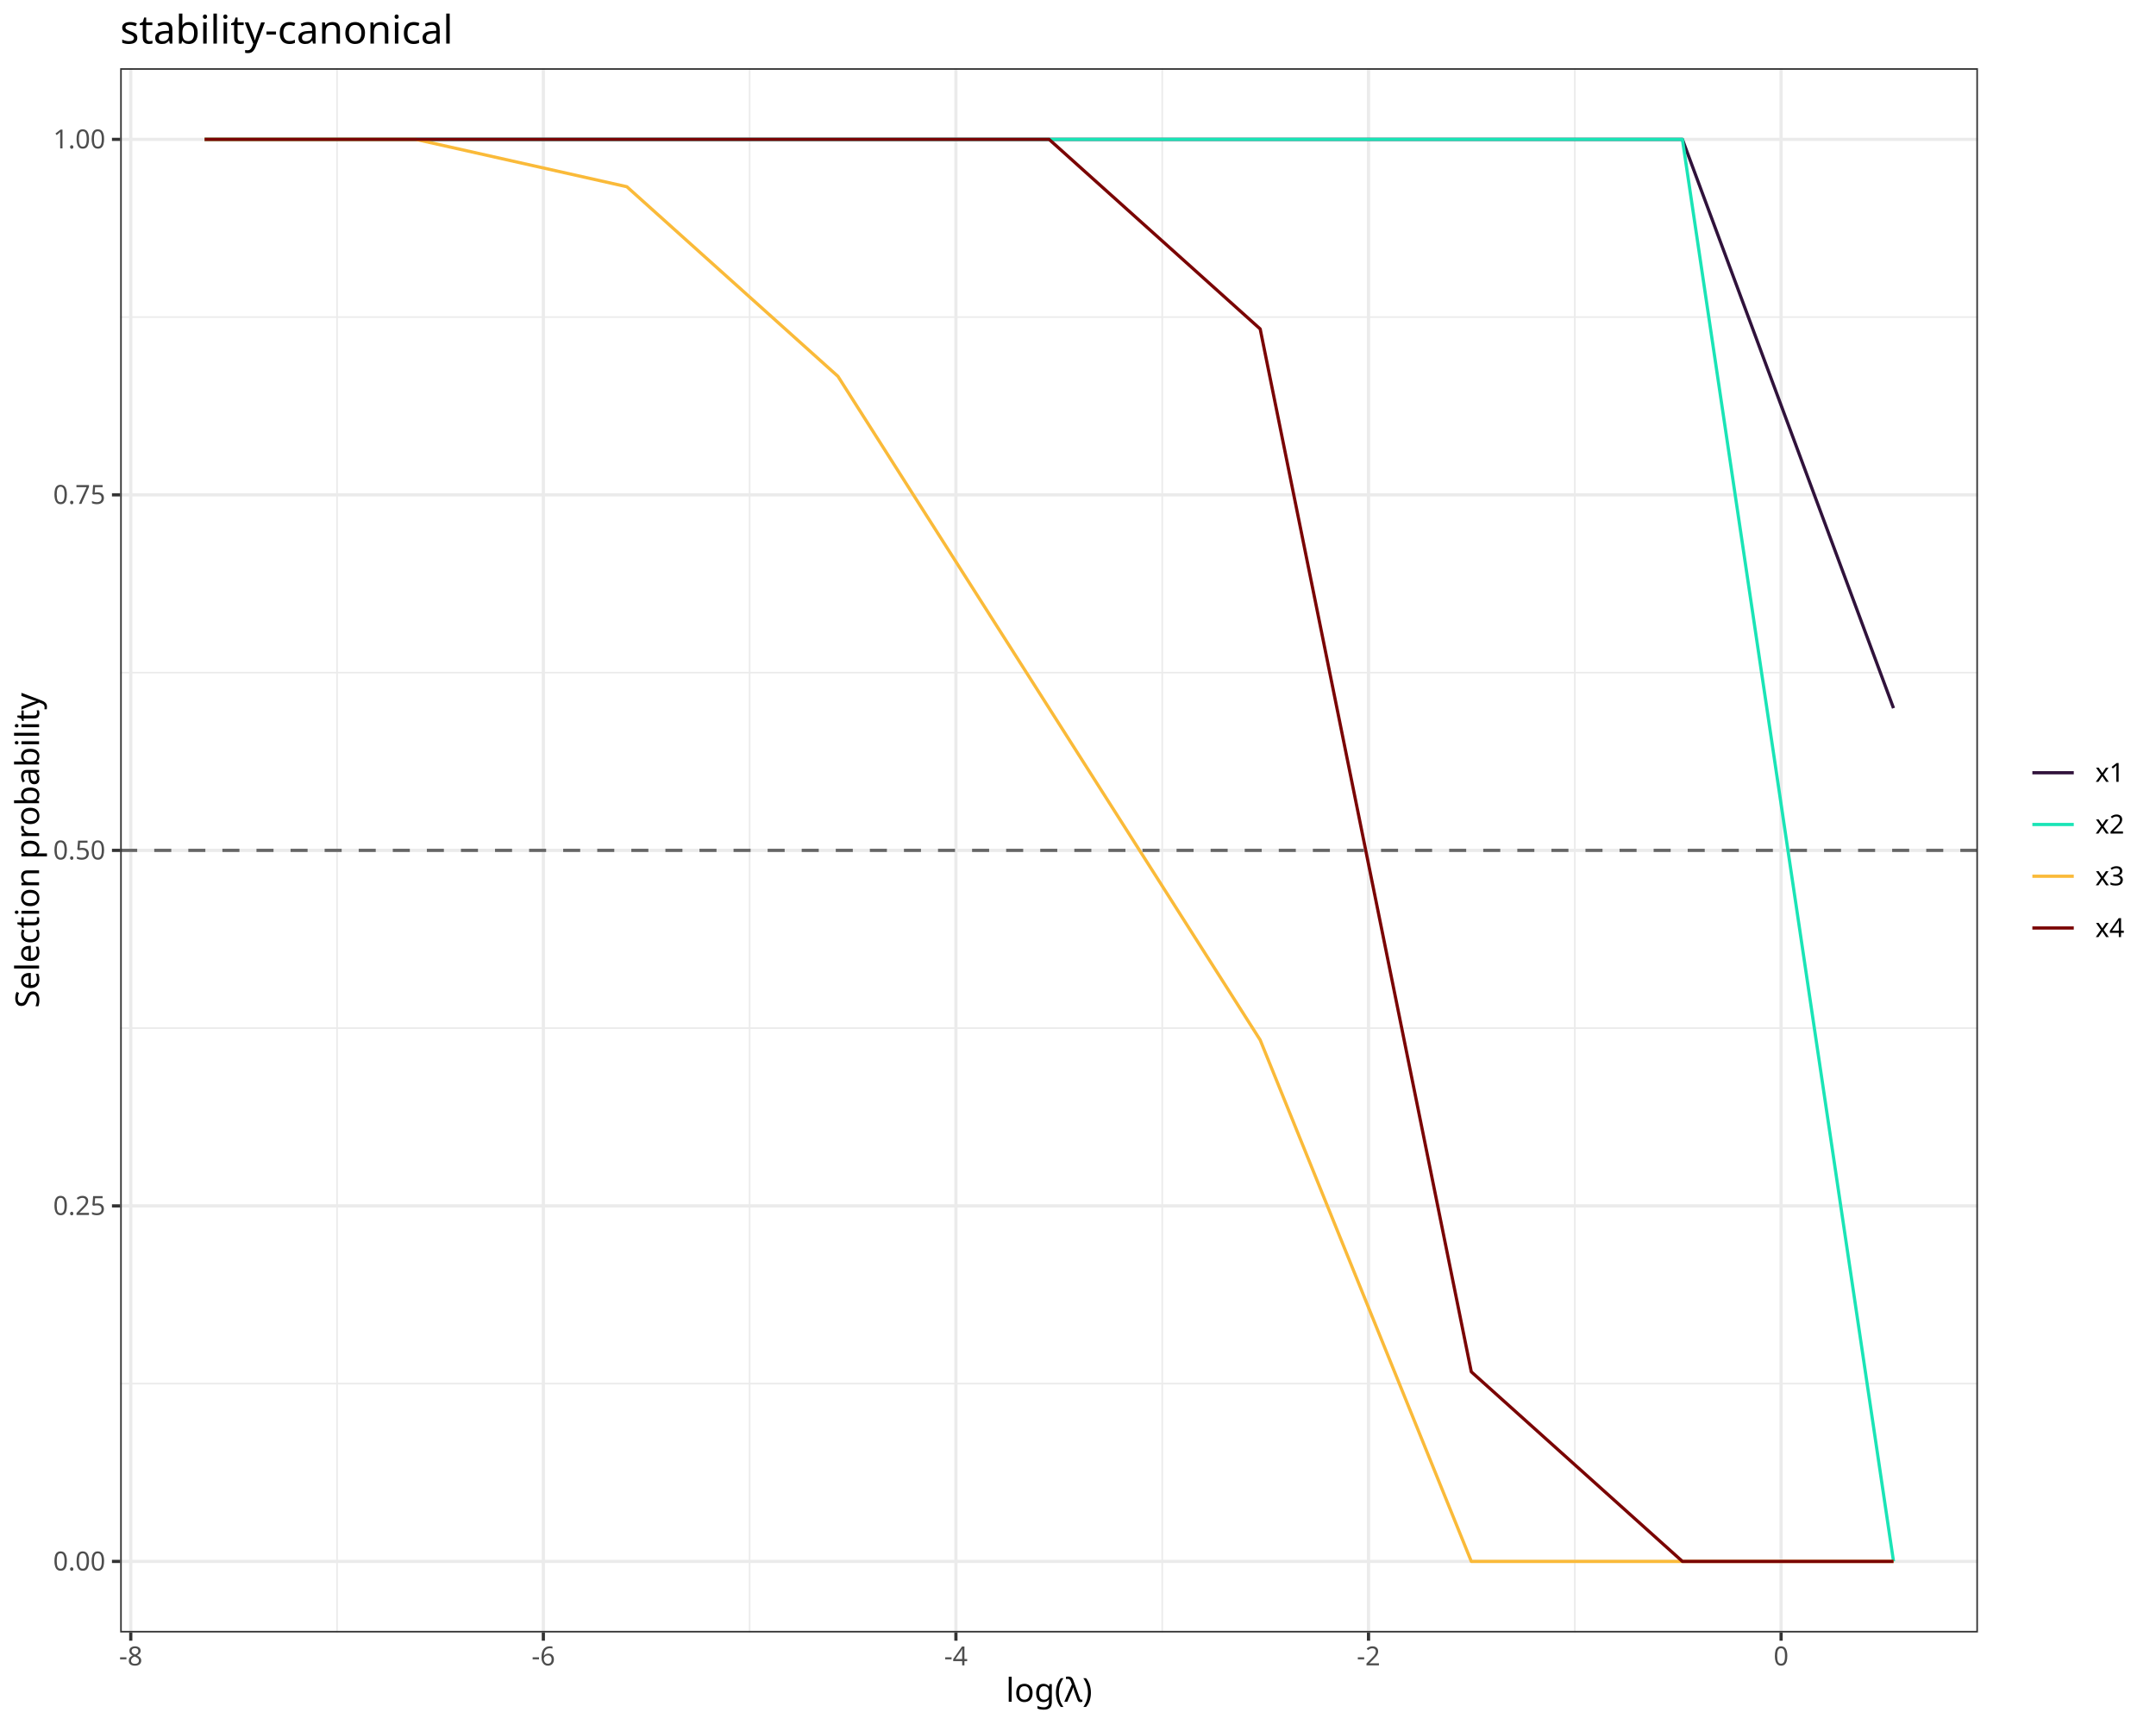
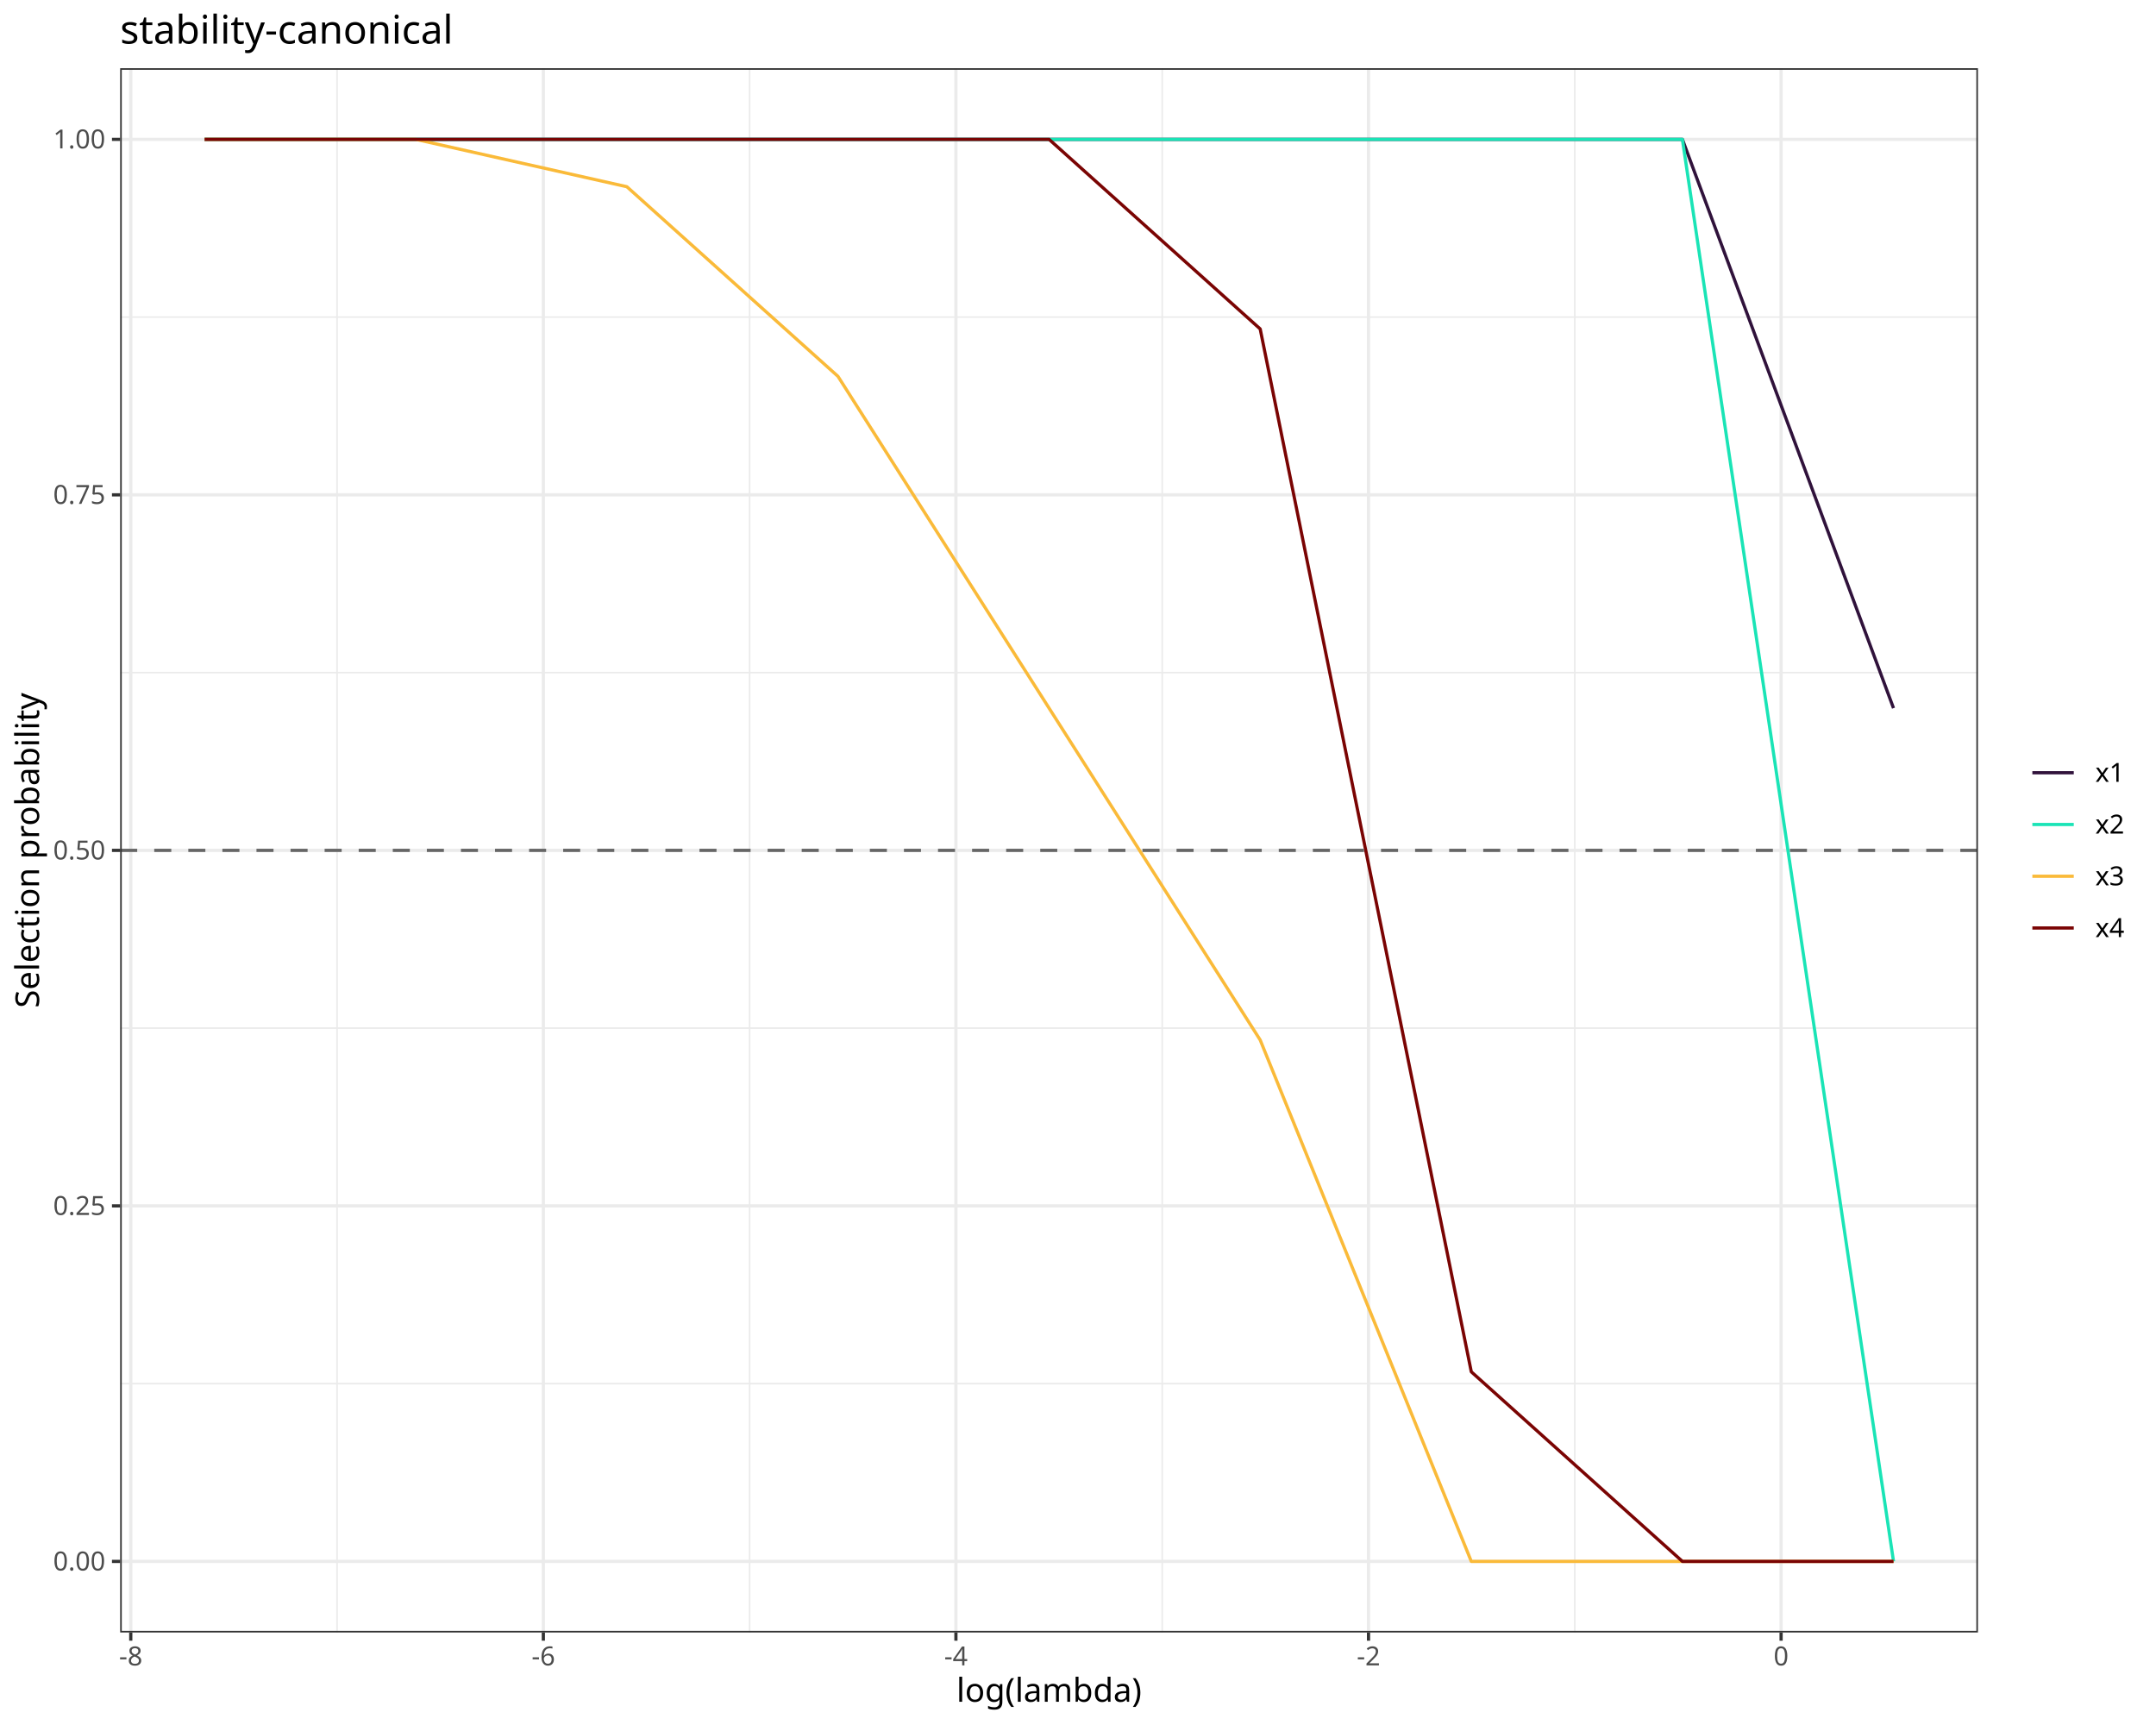
<svg xmlns="http://www.w3.org/2000/svg" class="svglite" data-engine-version="2.0" width="720.00pt" height="576.00pt" viewBox="0 0 720.00 576.00">
  <defs>
    <style type="text/css">
    .svglite line, .svglite polyline, .svglite polygon, .svglite path, .svglite rect, .svglite circle {
      fill: none;
      stroke: #000000;
      stroke-linecap: round;
      stroke-linejoin: round;
      stroke-miterlimit: 10.00;
    }
  </style>
  </defs>
  <rect width="100%" height="100%" style="stroke: none; fill: #FFFFFF;" />
  <defs>
    <clipPath id="cpMC4wMHw3MjAuMDB8MC4wMHw1NzYuMDA=">
      <rect x="0.00" y="0.00" width="720.00" height="576.00" />
    </clipPath>
  </defs>
  <g clip-path="url(#cpMC4wMHw3MjAuMDB8MC4wMHw1NzYuMDA=)">
    <rect x="0.00" y="0.00" width="720.00" height="576.00" style="stroke-width: 1.07; stroke: #FFFFFF; fill: #FFFFFF;" />
  </g>
  <defs>
    <clipPath id="cpNDAuMTN8NjYwLjU1fDIyLjc4fDU0NS4xMQ==">
      <rect x="40.13" y="22.78" width="620.41" height="522.33" />
    </clipPath>
  </defs>
  <g clip-path="url(#cpNDAuMTN8NjYwLjU1fDIyLjc4fDU0NS4xMQ==)">
    <rect x="40.13" y="22.78" width="620.41" height="522.33" style="stroke-width: 1.07; stroke: none; fill: #FFFFFF;" />
    <polyline points="40.13,462.01 660.55,462.01 " style="stroke-width: 0.53; stroke: #EBEBEB; stroke-linecap: butt;" />
    <polyline points="40.13,343.30 660.55,343.30 " style="stroke-width: 0.53; stroke: #EBEBEB; stroke-linecap: butt;" />
    <polyline points="40.13,224.59 660.55,224.59 " style="stroke-width: 0.53; stroke: #EBEBEB; stroke-linecap: butt;" />
    <polyline points="40.13,105.88 660.55,105.88 " style="stroke-width: 0.53; stroke: #EBEBEB; stroke-linecap: butt;" />
    <polyline points="112.56,545.11 112.56,22.78 " style="stroke-width: 0.53; stroke: #EBEBEB; stroke-linecap: butt;" />
    <polyline points="250.34,545.11 250.34,22.78 " style="stroke-width: 0.53; stroke: #EBEBEB; stroke-linecap: butt;" />
    <polyline points="388.13,545.11 388.13,22.78 " style="stroke-width: 0.53; stroke: #EBEBEB; stroke-linecap: butt;" />
    <polyline points="525.91,545.11 525.91,22.78 " style="stroke-width: 0.53; stroke: #EBEBEB; stroke-linecap: butt;" />
    <polyline points="40.13,521.37 660.55,521.37 " style="stroke-width: 1.07; stroke: #EBEBEB; stroke-linecap: butt;" />
    <polyline points="40.13,402.66 660.55,402.66 " style="stroke-width: 1.07; stroke: #EBEBEB; stroke-linecap: butt;" />
    <polyline points="40.13,283.95 660.55,283.95 " style="stroke-width: 1.07; stroke: #EBEBEB; stroke-linecap: butt;" />
    <polyline points="40.13,165.24 660.55,165.24 " style="stroke-width: 1.07; stroke: #EBEBEB; stroke-linecap: butt;" />
    <polyline points="40.13,46.53 660.55,46.53 " style="stroke-width: 1.07; stroke: #EBEBEB; stroke-linecap: butt;" />
    <polyline points="43.67,545.11 43.67,22.78 " style="stroke-width: 1.07; stroke: #EBEBEB; stroke-linecap: butt;" />
    <polyline points="181.45,545.11 181.45,22.78 " style="stroke-width: 1.07; stroke: #EBEBEB; stroke-linecap: butt;" />
    <polyline points="319.23,545.11 319.23,22.78 " style="stroke-width: 1.07; stroke: #EBEBEB; stroke-linecap: butt;" />
    <polyline points="457.02,545.11 457.02,22.78 " style="stroke-width: 1.07; stroke: #EBEBEB; stroke-linecap: butt;" />
    <polyline points="594.80,545.11 594.80,22.78 " style="stroke-width: 1.07; stroke: #EBEBEB; stroke-linecap: butt;" />
    <polyline points="68.33,46.53 138.83,46.53 209.34,46.53 279.84,46.53 350.34,46.53 420.84,46.53 491.34,46.53 561.84,46.53 632.34,236.46 " style="stroke-width: 1.07; stroke: #30123B; stroke-linecap: butt;" />
    <polyline points="68.33,46.53 138.83,46.53 209.34,46.53 279.84,46.53 350.34,46.53 420.84,46.53 491.34,46.53 561.84,46.53 632.34,521.37 " style="stroke-width: 1.07; stroke: #1AE4B6; stroke-linecap: butt;" />
    <polyline points="68.33,46.53 138.83,46.53 209.34,62.35 279.84,125.67 350.34,236.46 420.84,347.26 491.34,521.37 561.84,521.37 632.34,521.37 " style="stroke-width: 1.07; stroke: #FABA39; stroke-linecap: butt;" />
    <polyline points="68.33,46.53 138.83,46.53 209.34,46.53 279.84,46.53 350.34,46.53 420.84,109.84 491.34,458.06 561.84,521.37 632.34,521.37 " style="stroke-width: 1.07; stroke: #7A0403; stroke-linecap: butt;" />
    <line x1="40.13" y1="283.95" x2="660.55" y2="283.95" style="stroke-width: 1.07; stroke: #666666; stroke-dasharray: 5.69,5.69; stroke-linecap: butt;" />
    <rect x="40.13" y="22.78" width="620.41" height="522.33" style="stroke-width: 1.07; stroke: #333333;" />
  </g>
  <g clip-path="url(#cpMC4wMHw3MjAuMDB8MC4wMHw1NzYuMDA=)">
    <text x="35.20" y="524.40" text-anchor="end" style="font-size: 8.80px; fill: #4D4D4D; font-family: sans;" textLength="17.13px" lengthAdjust="spacingAndGlyphs">0.00</text>
    <text x="35.20" y="405.69" text-anchor="end" style="font-size: 8.80px; fill: #4D4D4D; font-family: sans;" textLength="17.13px" lengthAdjust="spacingAndGlyphs">0.25</text>
    <text x="35.20" y="286.98" text-anchor="end" style="font-size: 8.80px; fill: #4D4D4D; font-family: sans;" textLength="17.13px" lengthAdjust="spacingAndGlyphs">0.50</text>
    <text x="35.20" y="168.26" text-anchor="end" style="font-size: 8.80px; fill: #4D4D4D; font-family: sans;" textLength="17.13px" lengthAdjust="spacingAndGlyphs">0.75</text>
    <text x="35.20" y="49.55" text-anchor="end" style="font-size: 8.80px; fill: #4D4D4D; font-family: sans;" textLength="17.13px" lengthAdjust="spacingAndGlyphs">1.00</text>
    <polyline points="37.39,521.37 40.13,521.37 " style="stroke-width: 1.07; stroke: #333333; stroke-linecap: butt;" />
    <polyline points="37.39,402.66 40.13,402.66 " style="stroke-width: 1.07; stroke: #333333; stroke-linecap: butt;" />
    <polyline points="37.39,283.95 40.13,283.95 " style="stroke-width: 1.07; stroke: #333333; stroke-linecap: butt;" />
    <polyline points="37.39,165.24 40.13,165.24 " style="stroke-width: 1.07; stroke: #333333; stroke-linecap: butt;" />
    <polyline points="37.39,46.53 40.13,46.53 " style="stroke-width: 1.07; stroke: #333333; stroke-linecap: butt;" />
    <polyline points="43.67,547.85 43.67,545.11 " style="stroke-width: 1.07; stroke: #333333; stroke-linecap: butt;" />
    <polyline points="181.45,547.85 181.45,545.11 " style="stroke-width: 1.07; stroke: #333333; stroke-linecap: butt;" />
    <polyline points="319.23,547.85 319.23,545.11 " style="stroke-width: 1.07; stroke: #333333; stroke-linecap: butt;" />
    <polyline points="457.02,547.85 457.02,545.11 " style="stroke-width: 1.07; stroke: #333333; stroke-linecap: butt;" />
    <polyline points="594.80,547.85 594.80,545.11 " style="stroke-width: 1.07; stroke: #333333; stroke-linecap: butt;" />
    <text x="43.67" y="556.10" text-anchor="middle" style="font-size: 8.80px; fill: #4D4D4D; font-family: sans;" textLength="7.82px" lengthAdjust="spacingAndGlyphs">-8</text>
    <text x="181.45" y="556.10" text-anchor="middle" style="font-size: 8.80px; fill: #4D4D4D; font-family: sans;" textLength="7.82px" lengthAdjust="spacingAndGlyphs">-6</text>
    <text x="319.23" y="556.10" text-anchor="middle" style="font-size: 8.80px; fill: #4D4D4D; font-family: sans;" textLength="7.82px" lengthAdjust="spacingAndGlyphs">-4</text>
    <text x="457.02" y="556.10" text-anchor="middle" style="font-size: 8.80px; fill: #4D4D4D; font-family: sans;" textLength="7.82px" lengthAdjust="spacingAndGlyphs">-2</text>
    <text x="594.80" y="556.10" text-anchor="middle" style="font-size: 8.80px; fill: #4D4D4D; font-family: sans;" textLength="4.89px" lengthAdjust="spacingAndGlyphs">0</text>
-     <text x="350.34" y="568.24" text-anchor="middle" style="font-size: 11.00px; font-family: sans;" textLength="27.51px" lengthAdjust="spacingAndGlyphs">log(λ)</text>
+     <text x="350.34" y="568.24" text-anchor="middle" style="font-size: 11.00px; font-family: sans;" textLength="58.09px" lengthAdjust="spacingAndGlyphs">log(lambda)</text>
    <text transform="translate(13.05,283.95) rotate(-90)" text-anchor="middle" style="font-size: 11.00px; font-family: sans;" textLength="98.45px" lengthAdjust="spacingAndGlyphs">Selection probability</text>
    <rect x="671.50" y="243.91" width="43.02" height="80.08" style="stroke-width: 1.07; stroke: none; fill: #FFFFFF;" />
    <rect x="676.98" y="249.39" width="17.28" height="17.28" style="stroke-width: 1.07; stroke: none; fill: #FFFFFF;" />
    <line x1="678.71" y1="258.03" x2="692.54" y2="258.03" style="stroke-width: 1.07; stroke: #30123B; stroke-linecap: butt;" />
    <rect x="676.98" y="266.67" width="17.28" height="17.28" style="stroke-width: 1.07; stroke: none; fill: #FFFFFF;" />
    <line x1="678.71" y1="275.31" x2="692.54" y2="275.31" style="stroke-width: 1.07; stroke: #1AE4B6; stroke-linecap: butt;" />
    <rect x="676.98" y="283.95" width="17.28" height="17.28" style="stroke-width: 1.07; stroke: none; fill: #FFFFFF;" />
    <line x1="678.71" y1="292.59" x2="692.54" y2="292.59" style="stroke-width: 1.07; stroke: #FABA39; stroke-linecap: butt;" />
    <rect x="676.98" y="301.23" width="17.28" height="17.28" style="stroke-width: 1.07; stroke: none; fill: #FFFFFF;" />
    <line x1="678.71" y1="309.87" x2="692.54" y2="309.87" style="stroke-width: 1.07; stroke: #7A0403; stroke-linecap: butt;" />
    <text x="699.74" y="261.06" style="font-size: 8.80px; font-family: sans;" textLength="9.30px" lengthAdjust="spacingAndGlyphs">x1</text>
    <text x="699.74" y="278.34" style="font-size: 8.80px; font-family: sans;" textLength="9.30px" lengthAdjust="spacingAndGlyphs">x2</text>
    <text x="699.74" y="295.62" style="font-size: 8.80px; font-family: sans;" textLength="9.30px" lengthAdjust="spacingAndGlyphs">x3</text>
    <text x="699.74" y="312.90" style="font-size: 8.80px; font-family: sans;" textLength="9.30px" lengthAdjust="spacingAndGlyphs">x4</text>
    <text x="40.13" y="14.56" style="font-size: 13.20px; font-family: sans;" textLength="104.20px" lengthAdjust="spacingAndGlyphs">stability-canonical</text>
  </g>
</svg>
